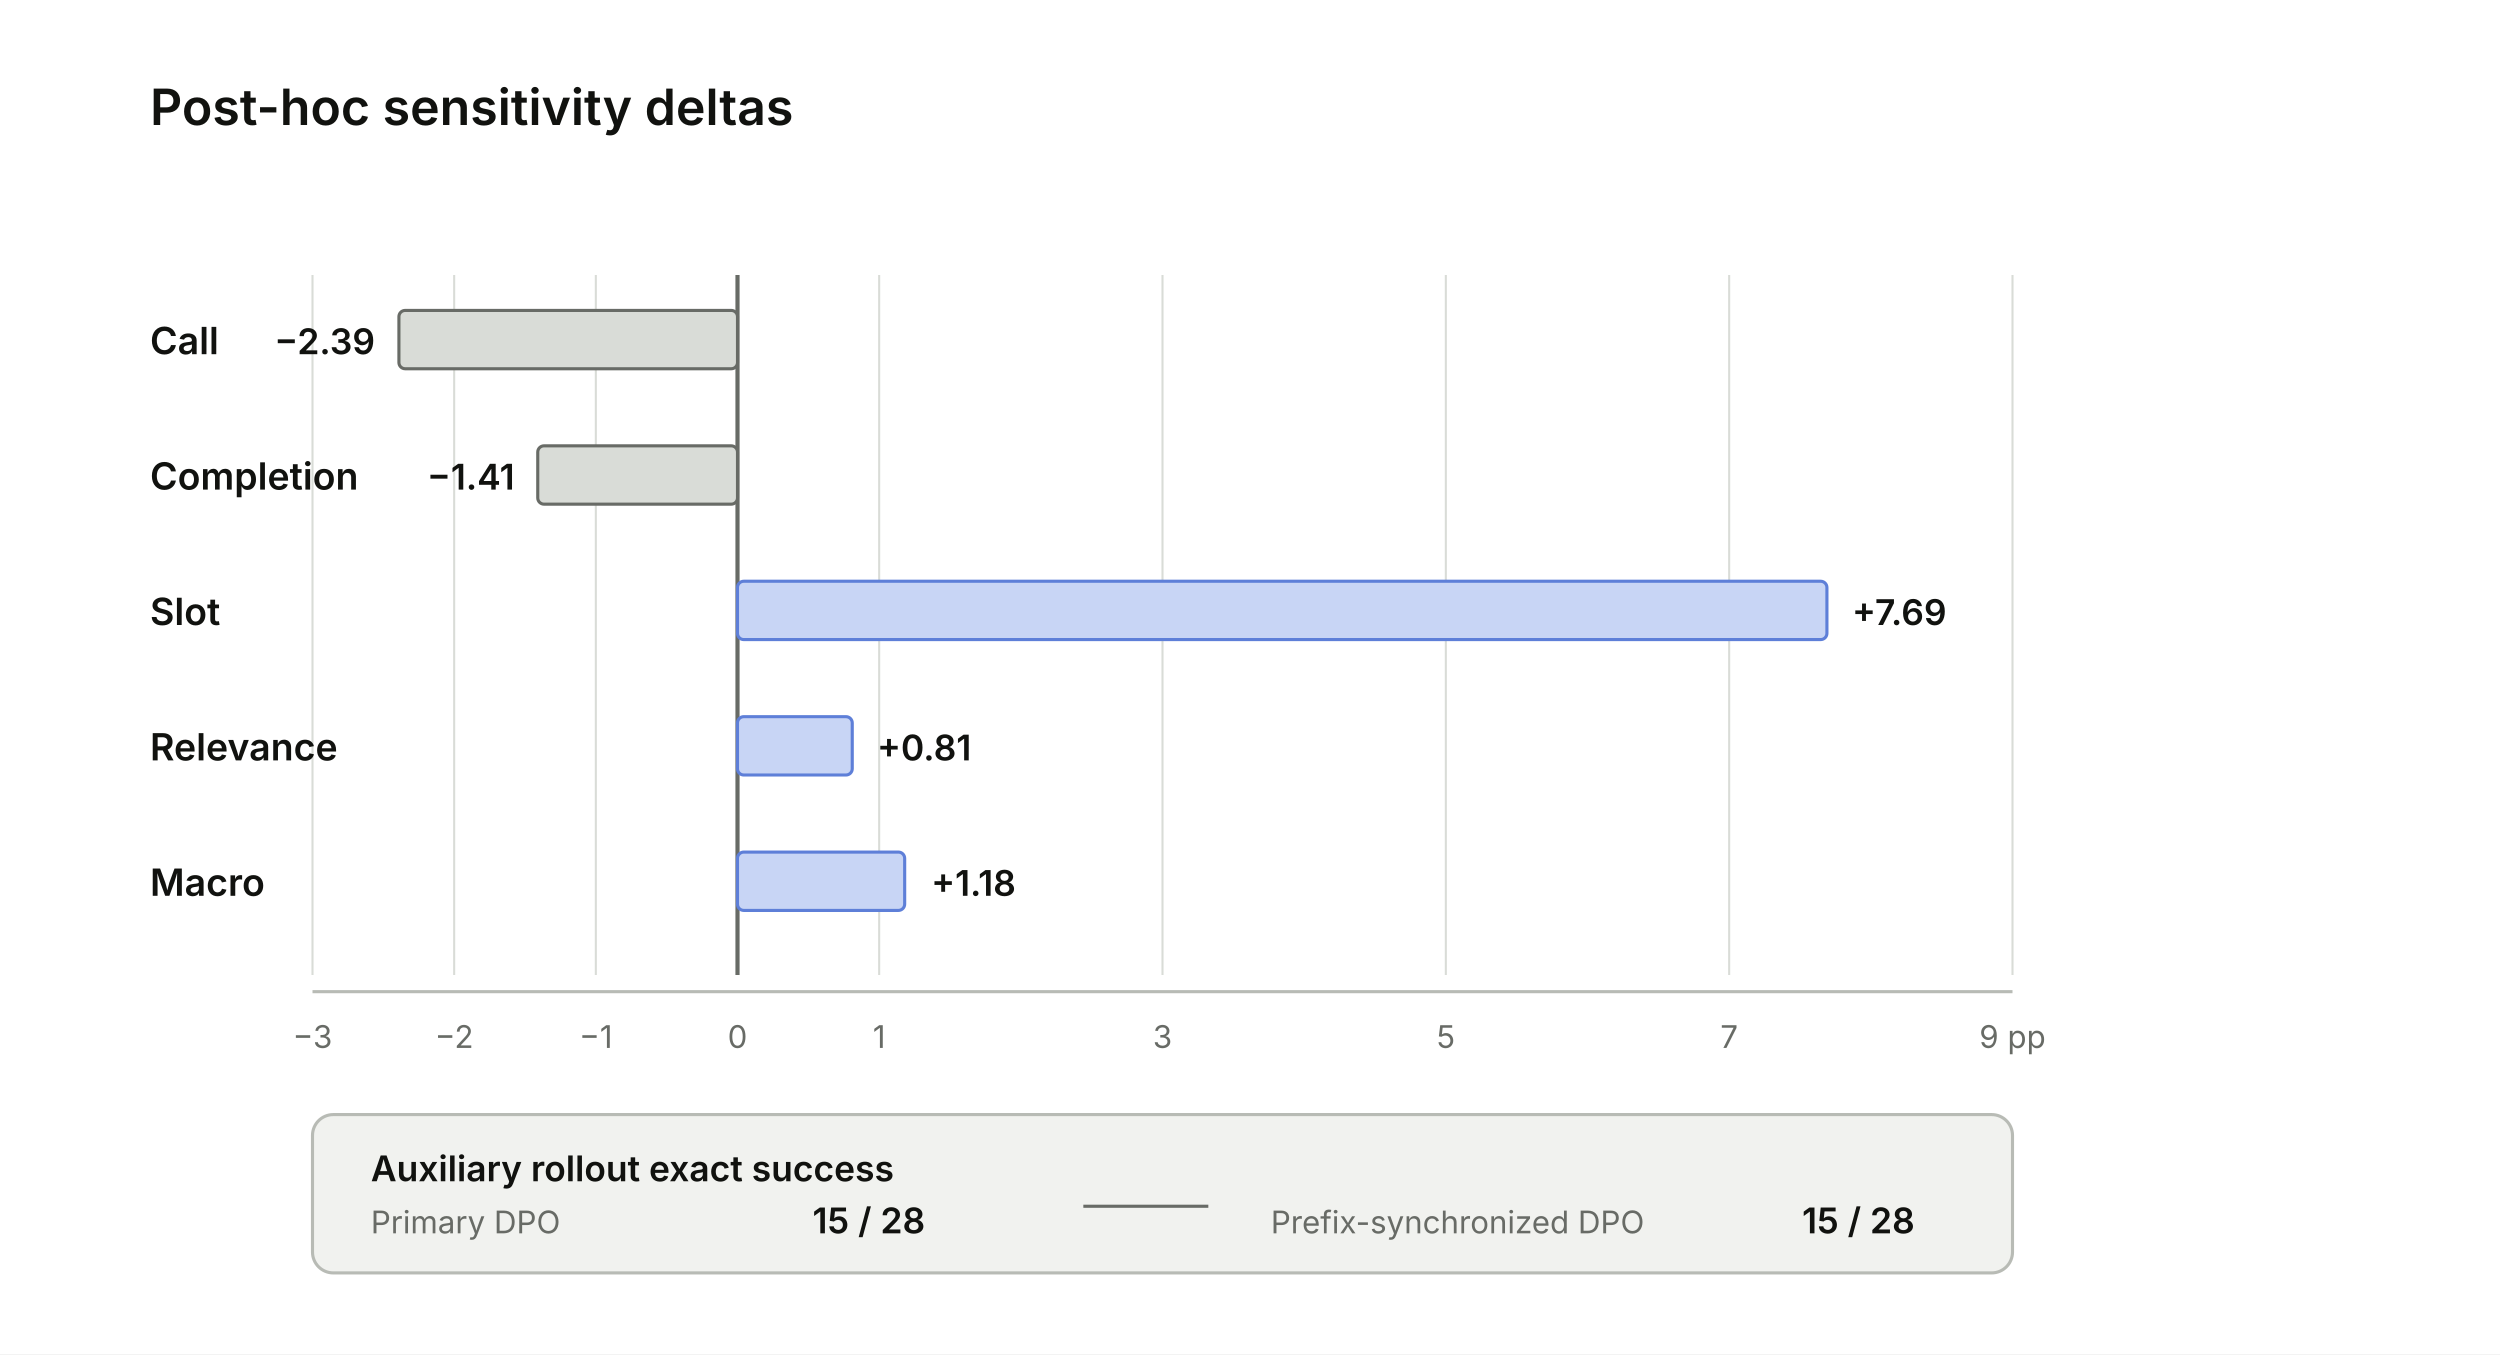
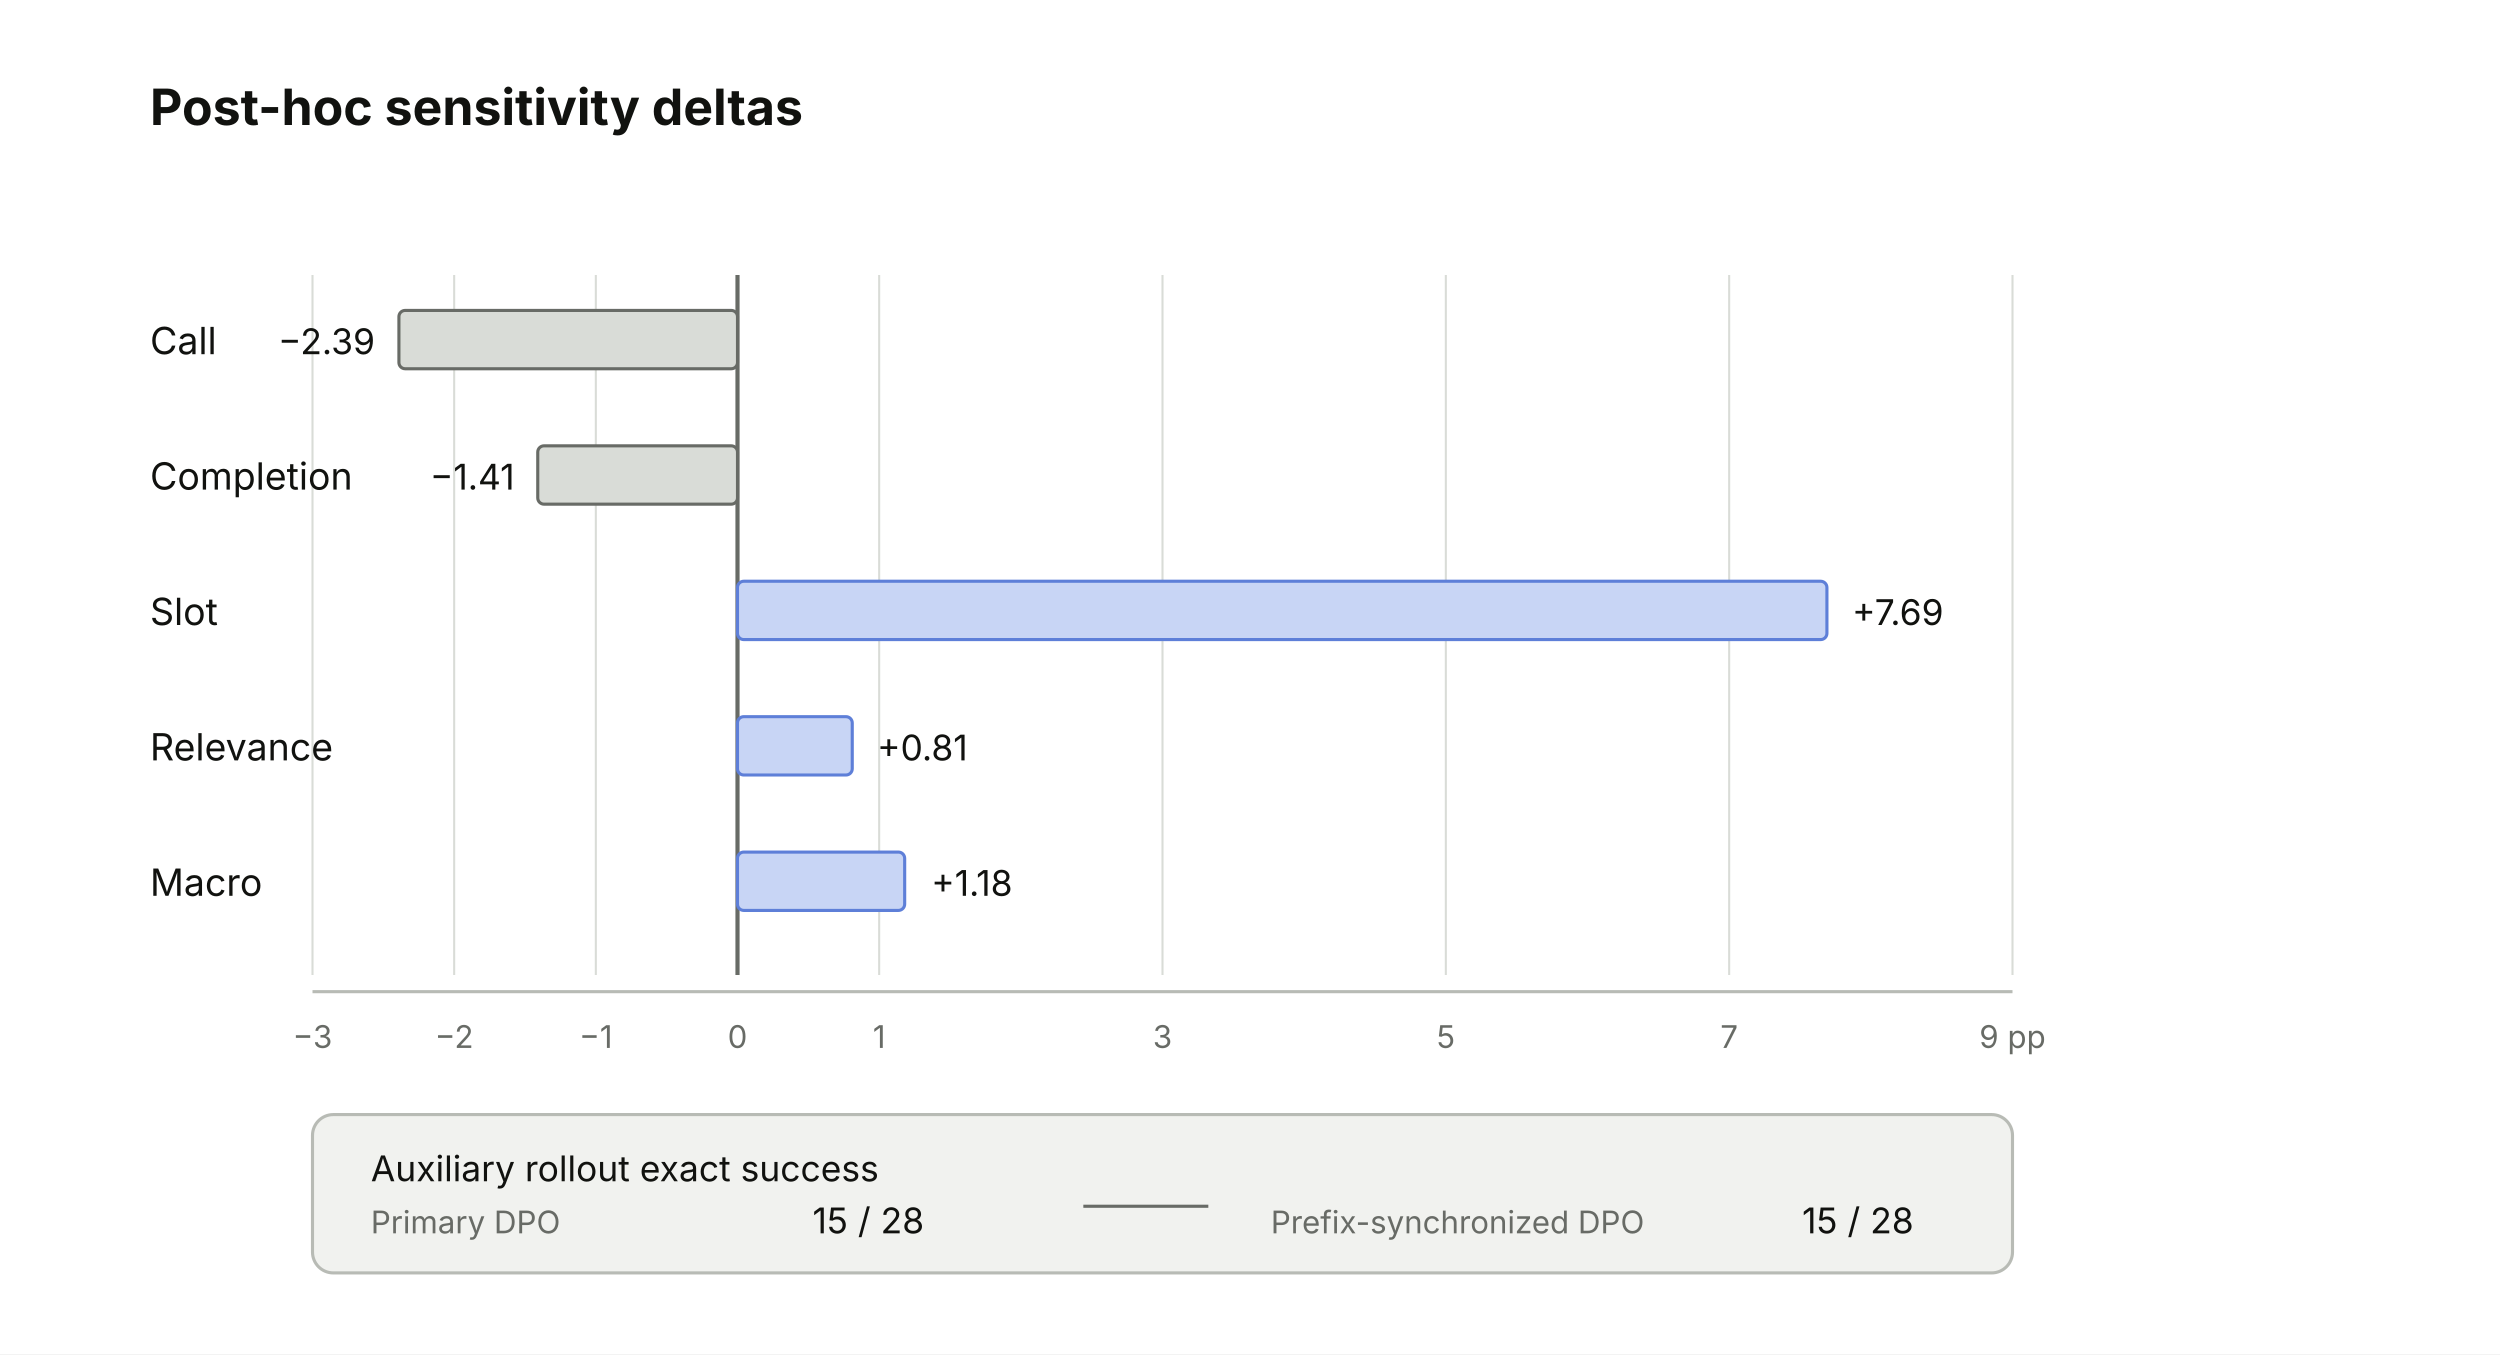
<svg xmlns="http://www.w3.org/2000/svg" width="1200" height="650" viewBox="0 0 1200 650" role="img" aria-labelledby="posthoc-title posthoc-desc" data-renderer="editorial-systems-figure-v2" data-theme="paper" data-palette="editorial">
  <rect width="1200" height="650" fill="#FFFFFF" />
  <g font-family="Inter, ui-sans-serif, system-ui, -apple-system, BlinkMacSystemFont, Segoe UI, sans-serif">
-     <text class="figure-title" x="72" y="60" font-size="24" font-weight="600" fill="#11120F">Post-hoc sensitivity deltas</text>
+     <text class="figure-title" x="72" y="60" font-size="24" font-weight="700" fill="#11120F">Post-hoc sensitivity deltas</text>
    <line x1="150" y1="132" x2="150" y2="468" stroke="#D9DCD7" stroke-width="1" />
    <line x1="218" y1="132" x2="218" y2="468" stroke="#D9DCD7" stroke-width="1" />
    <line x1="286" y1="132" x2="286" y2="468" stroke="#D9DCD7" stroke-width="1" />
    <line x1="354" y1="132" x2="354" y2="468" stroke="#686B66" stroke-width="2" />
    <line x1="422" y1="132" x2="422" y2="468" stroke="#D9DCD7" stroke-width="1" />
    <line x1="558" y1="132" x2="558" y2="468" stroke="#D9DCD7" stroke-width="1" />
    <line x1="694" y1="132" x2="694" y2="468" stroke="#D9DCD7" stroke-width="1" />
    <line x1="830" y1="132" x2="830" y2="468" stroke="#D9DCD7" stroke-width="1" />
    <line x1="966" y1="132" x2="966" y2="468" stroke="#D9DCD7" stroke-width="1" />
-     <text x="72" y="170" font-size="18" font-weight="600" fill="#11120F">Call</text>
+     <text x="72" y="170" font-size="18" font-weight="400" fill="#11120F">Call</text>
    <rect x="191.48" y="149" width="162.52" height="28" rx="3" fill="#D9DCD7" stroke="#686B66" stroke-width="1.5" />
-     <text x="180" y="170" text-anchor="end" font-size="17" font-weight="600" fill="#11120F">−2.39</text>
-     <text x="72" y="235" font-size="18" font-weight="600" fill="#11120F">Completion</text>
+     <text x="180" y="170" text-anchor="end" font-size="17" font-weight="400" fill="#11120F">−2.39</text>
+     <text x="72" y="235" font-size="18" font-weight="400" fill="#11120F">Completion</text>
    <rect x="258.12" y="214" width="95.88" height="28" rx="3" fill="#D9DCD7" stroke="#686B66" stroke-width="1.5" />
-     <text x="247" y="235" text-anchor="end" font-size="17" font-weight="600" fill="#11120F">−1.41</text>
-     <text x="72" y="300" font-size="18" font-weight="600" fill="#11120F">Slot</text>
+     <text x="247" y="235" text-anchor="end" font-size="17" font-weight="400" fill="#11120F">−1.41</text>
+     <text x="72" y="300" font-size="18" font-weight="400" fill="#11120F">Slot</text>
    <rect x="354" y="279" width="522.92" height="28" rx="3" fill="#C8D5F5" stroke="#5E7FD8" stroke-width="1.5" />
-     <text x="889" y="300" font-size="17" font-weight="600" fill="#11120F">+7.69</text>
-     <text x="72" y="365" font-size="18" font-weight="600" fill="#11120F">Relevance</text>
+     <text x="889" y="300" font-size="17" font-weight="400" fill="#11120F">+7.69</text>
+     <text x="72" y="365" font-size="18" font-weight="400" fill="#11120F">Relevance</text>
    <rect x="354" y="344" width="55.08" height="28" rx="3" fill="#C8D5F5" stroke="#5E7FD8" stroke-width="1.5" />
-     <text x="421" y="365" font-size="17" font-weight="600" fill="#11120F">+0.81</text>
-     <text x="72" y="430" font-size="18" font-weight="600" fill="#11120F">Macro</text>
+     <text x="421" y="365" font-size="17" font-weight="400" fill="#11120F">+0.81</text>
+     <text x="72" y="430" font-size="18" font-weight="400" fill="#11120F">Macro</text>
    <rect x="354" y="409" width="80.24" height="28" rx="3" fill="#C8D5F5" stroke="#5E7FD8" stroke-width="1.5" />
-     <text x="447" y="430" font-size="17" font-weight="600" fill="#11120F">+1.18</text>
+     <text x="447" y="430" font-size="17" font-weight="400" fill="#11120F">+1.18</text>
    <line x1="150" y1="476" x2="966" y2="476" stroke="#B8BBB5" stroke-width="1.5" />
    <text x="150" y="503" text-anchor="middle" font-size="15" fill="#686B66">−3</text>
    <text x="218" y="503" text-anchor="middle" font-size="15" fill="#686B66">−2</text>
    <text x="286" y="503" text-anchor="middle" font-size="15" fill="#686B66">−1</text>
    <text x="354" y="503" text-anchor="middle" font-size="15" fill="#686B66">0</text>
    <text x="422" y="503" text-anchor="middle" font-size="15" fill="#686B66">1</text>
    <text x="558" y="503" text-anchor="middle" font-size="15" fill="#686B66">3</text>
    <text x="694" y="503" text-anchor="middle" font-size="15" fill="#686B66">5</text>
    <text x="830" y="503" text-anchor="middle" font-size="15" fill="#686B66">7</text>
    <text x="966" y="503" text-anchor="middle" font-size="15" fill="#686B66">9 pp</text>
    <rect x="150" y="535" width="816" height="76" rx="10" fill="#F1F2EF" stroke="#B8BBB5" stroke-width="1.5" />
-     <text x="178" y="567" font-size="17" font-weight="600" fill="#11120F">Auxiliary rollout exact success</text>
+     <text x="178" y="567" font-size="17" font-weight="400" fill="#11120F">Auxiliary rollout exact success</text>
    <text x="178" y="592" font-size="15" fill="#686B66">Primary DPO</text>
-     <text x="390" y="592" font-size="17" font-weight="600" fill="#11120F">15 / 28</text>
+     <text x="390" y="592" font-size="17" font-weight="400" fill="#11120F">15 / 28</text>
    <line x1="520" y1="579" x2="580" y2="579" stroke="#686B66" stroke-width="1.5" />
    <text x="610" y="592" font-size="15" fill="#686B66">Prefix-synchronized DPO</text>
-     <text x="865" y="592" font-size="17" font-weight="600" fill="#11120F">15 / 28</text>
+     <text x="865" y="592" font-size="17" font-weight="400" fill="#11120F">15 / 28</text>
  </g>
</svg>
